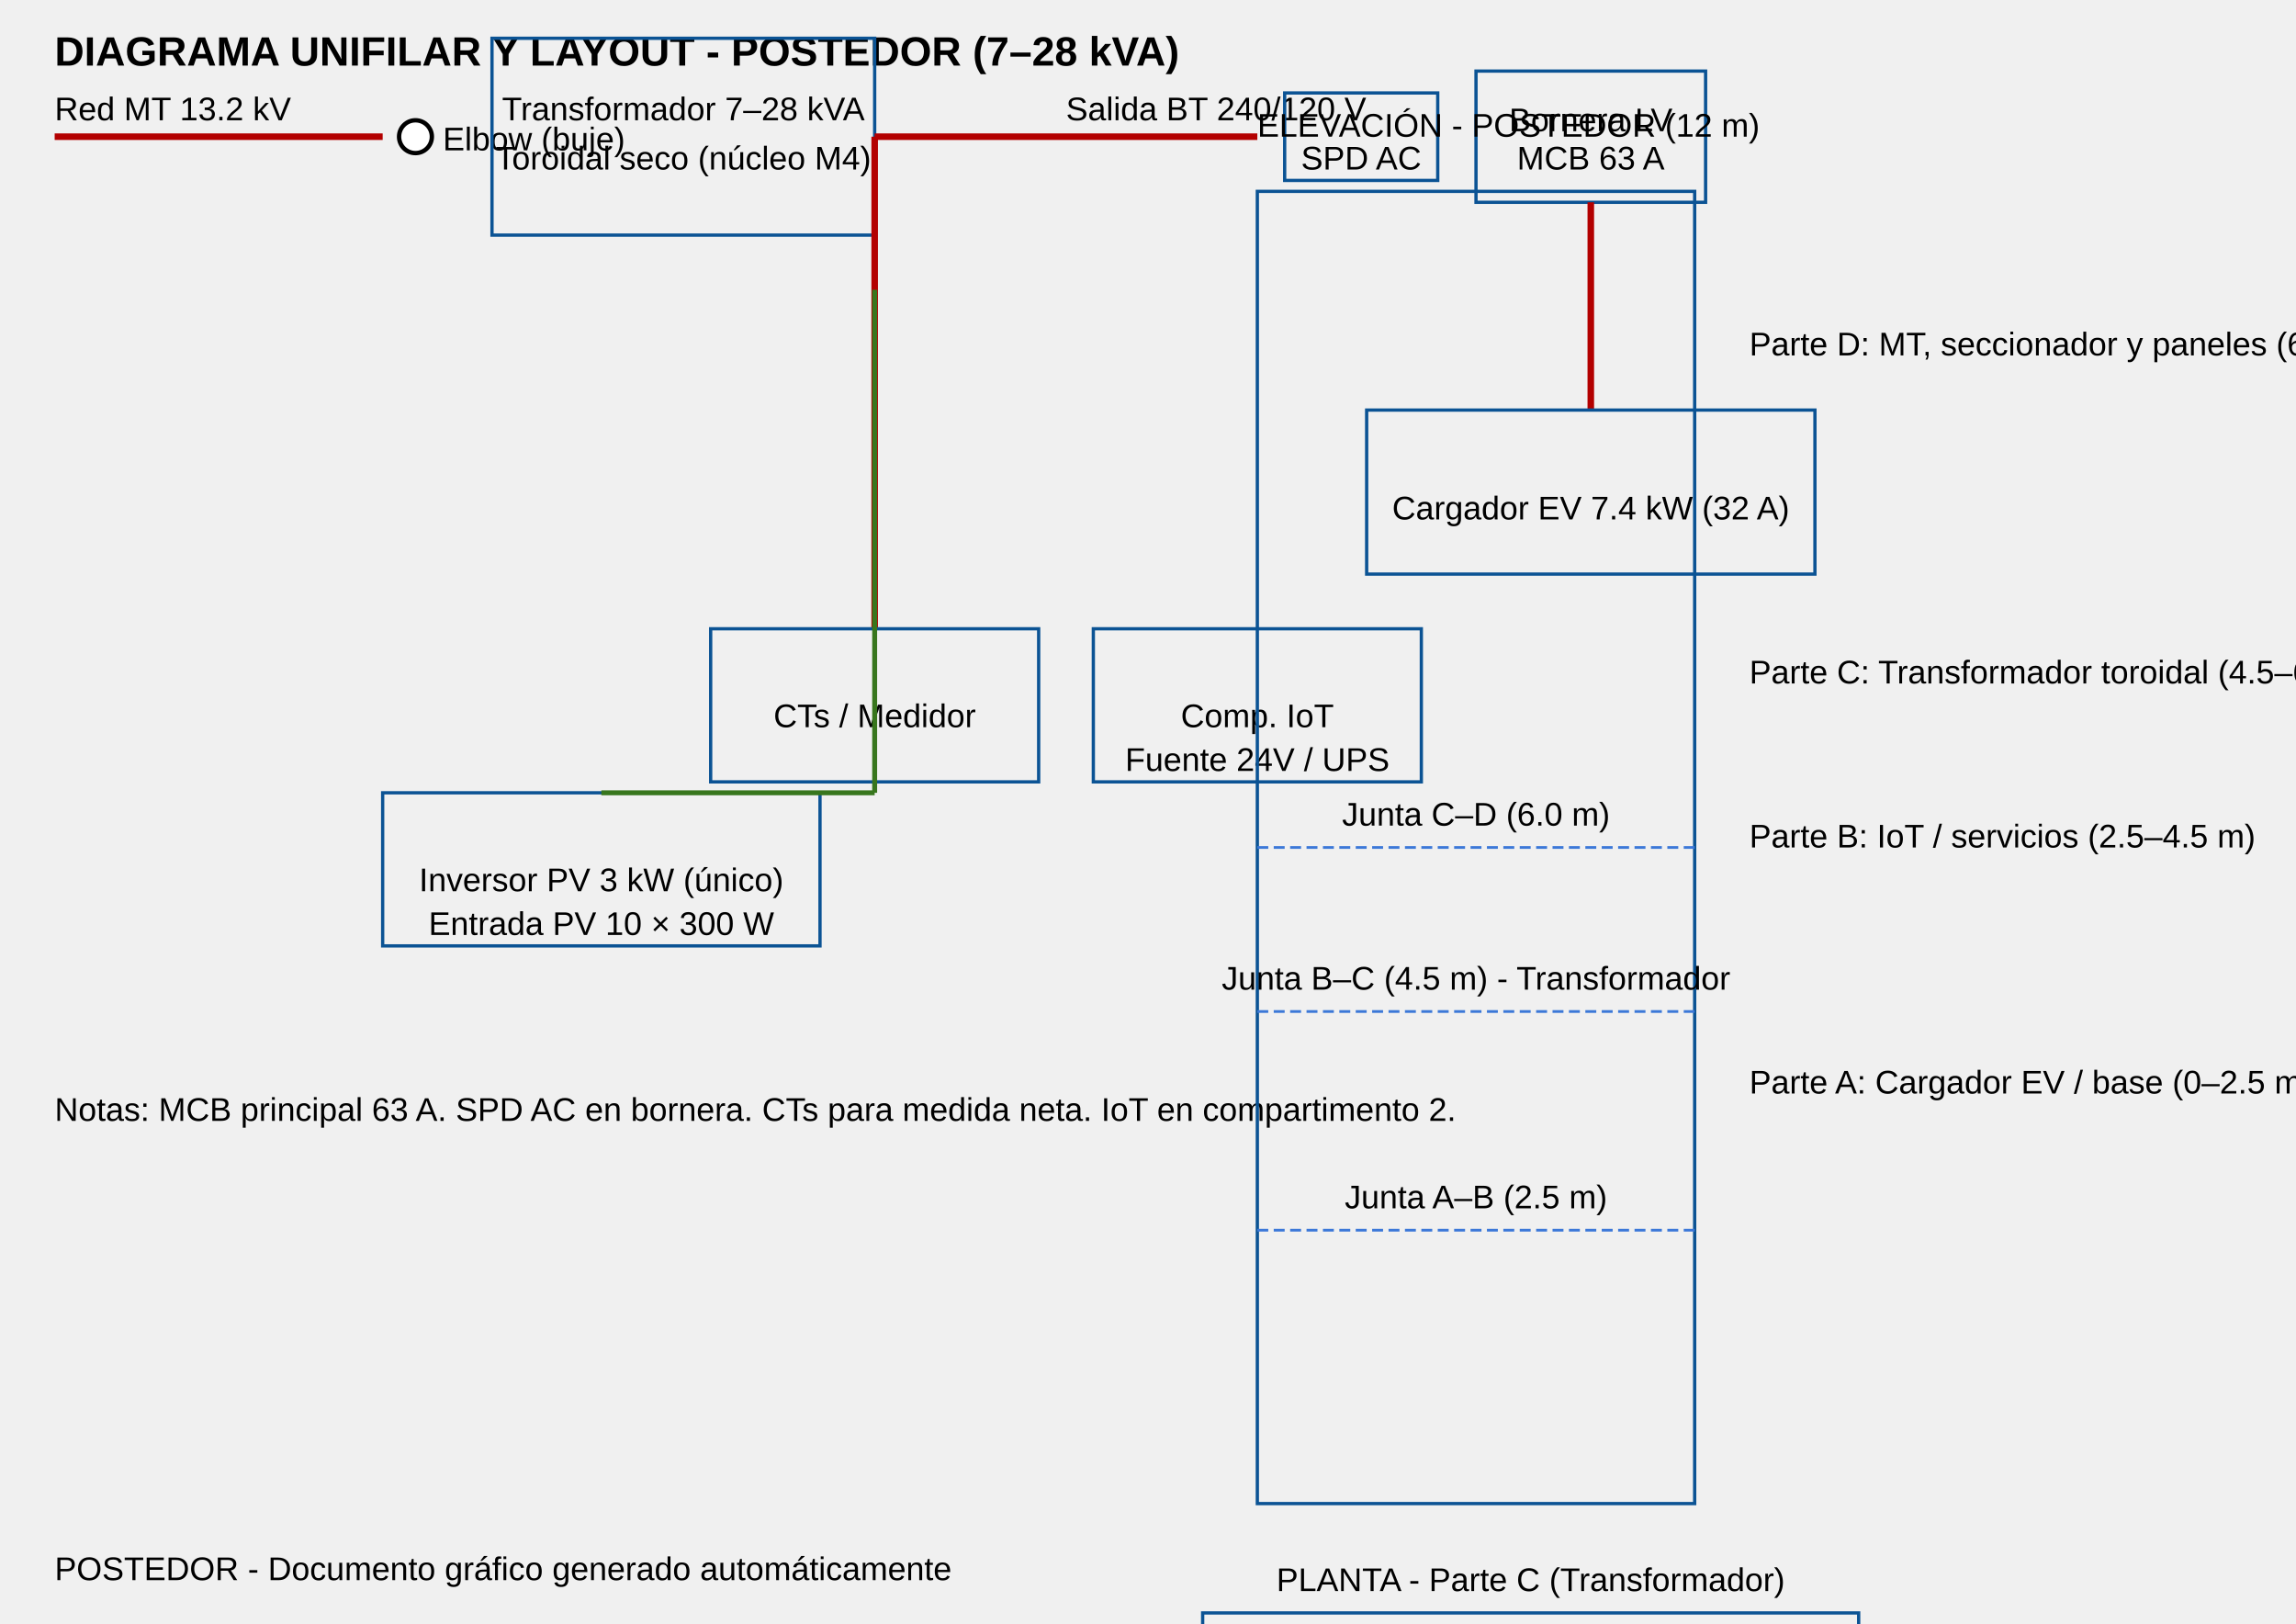
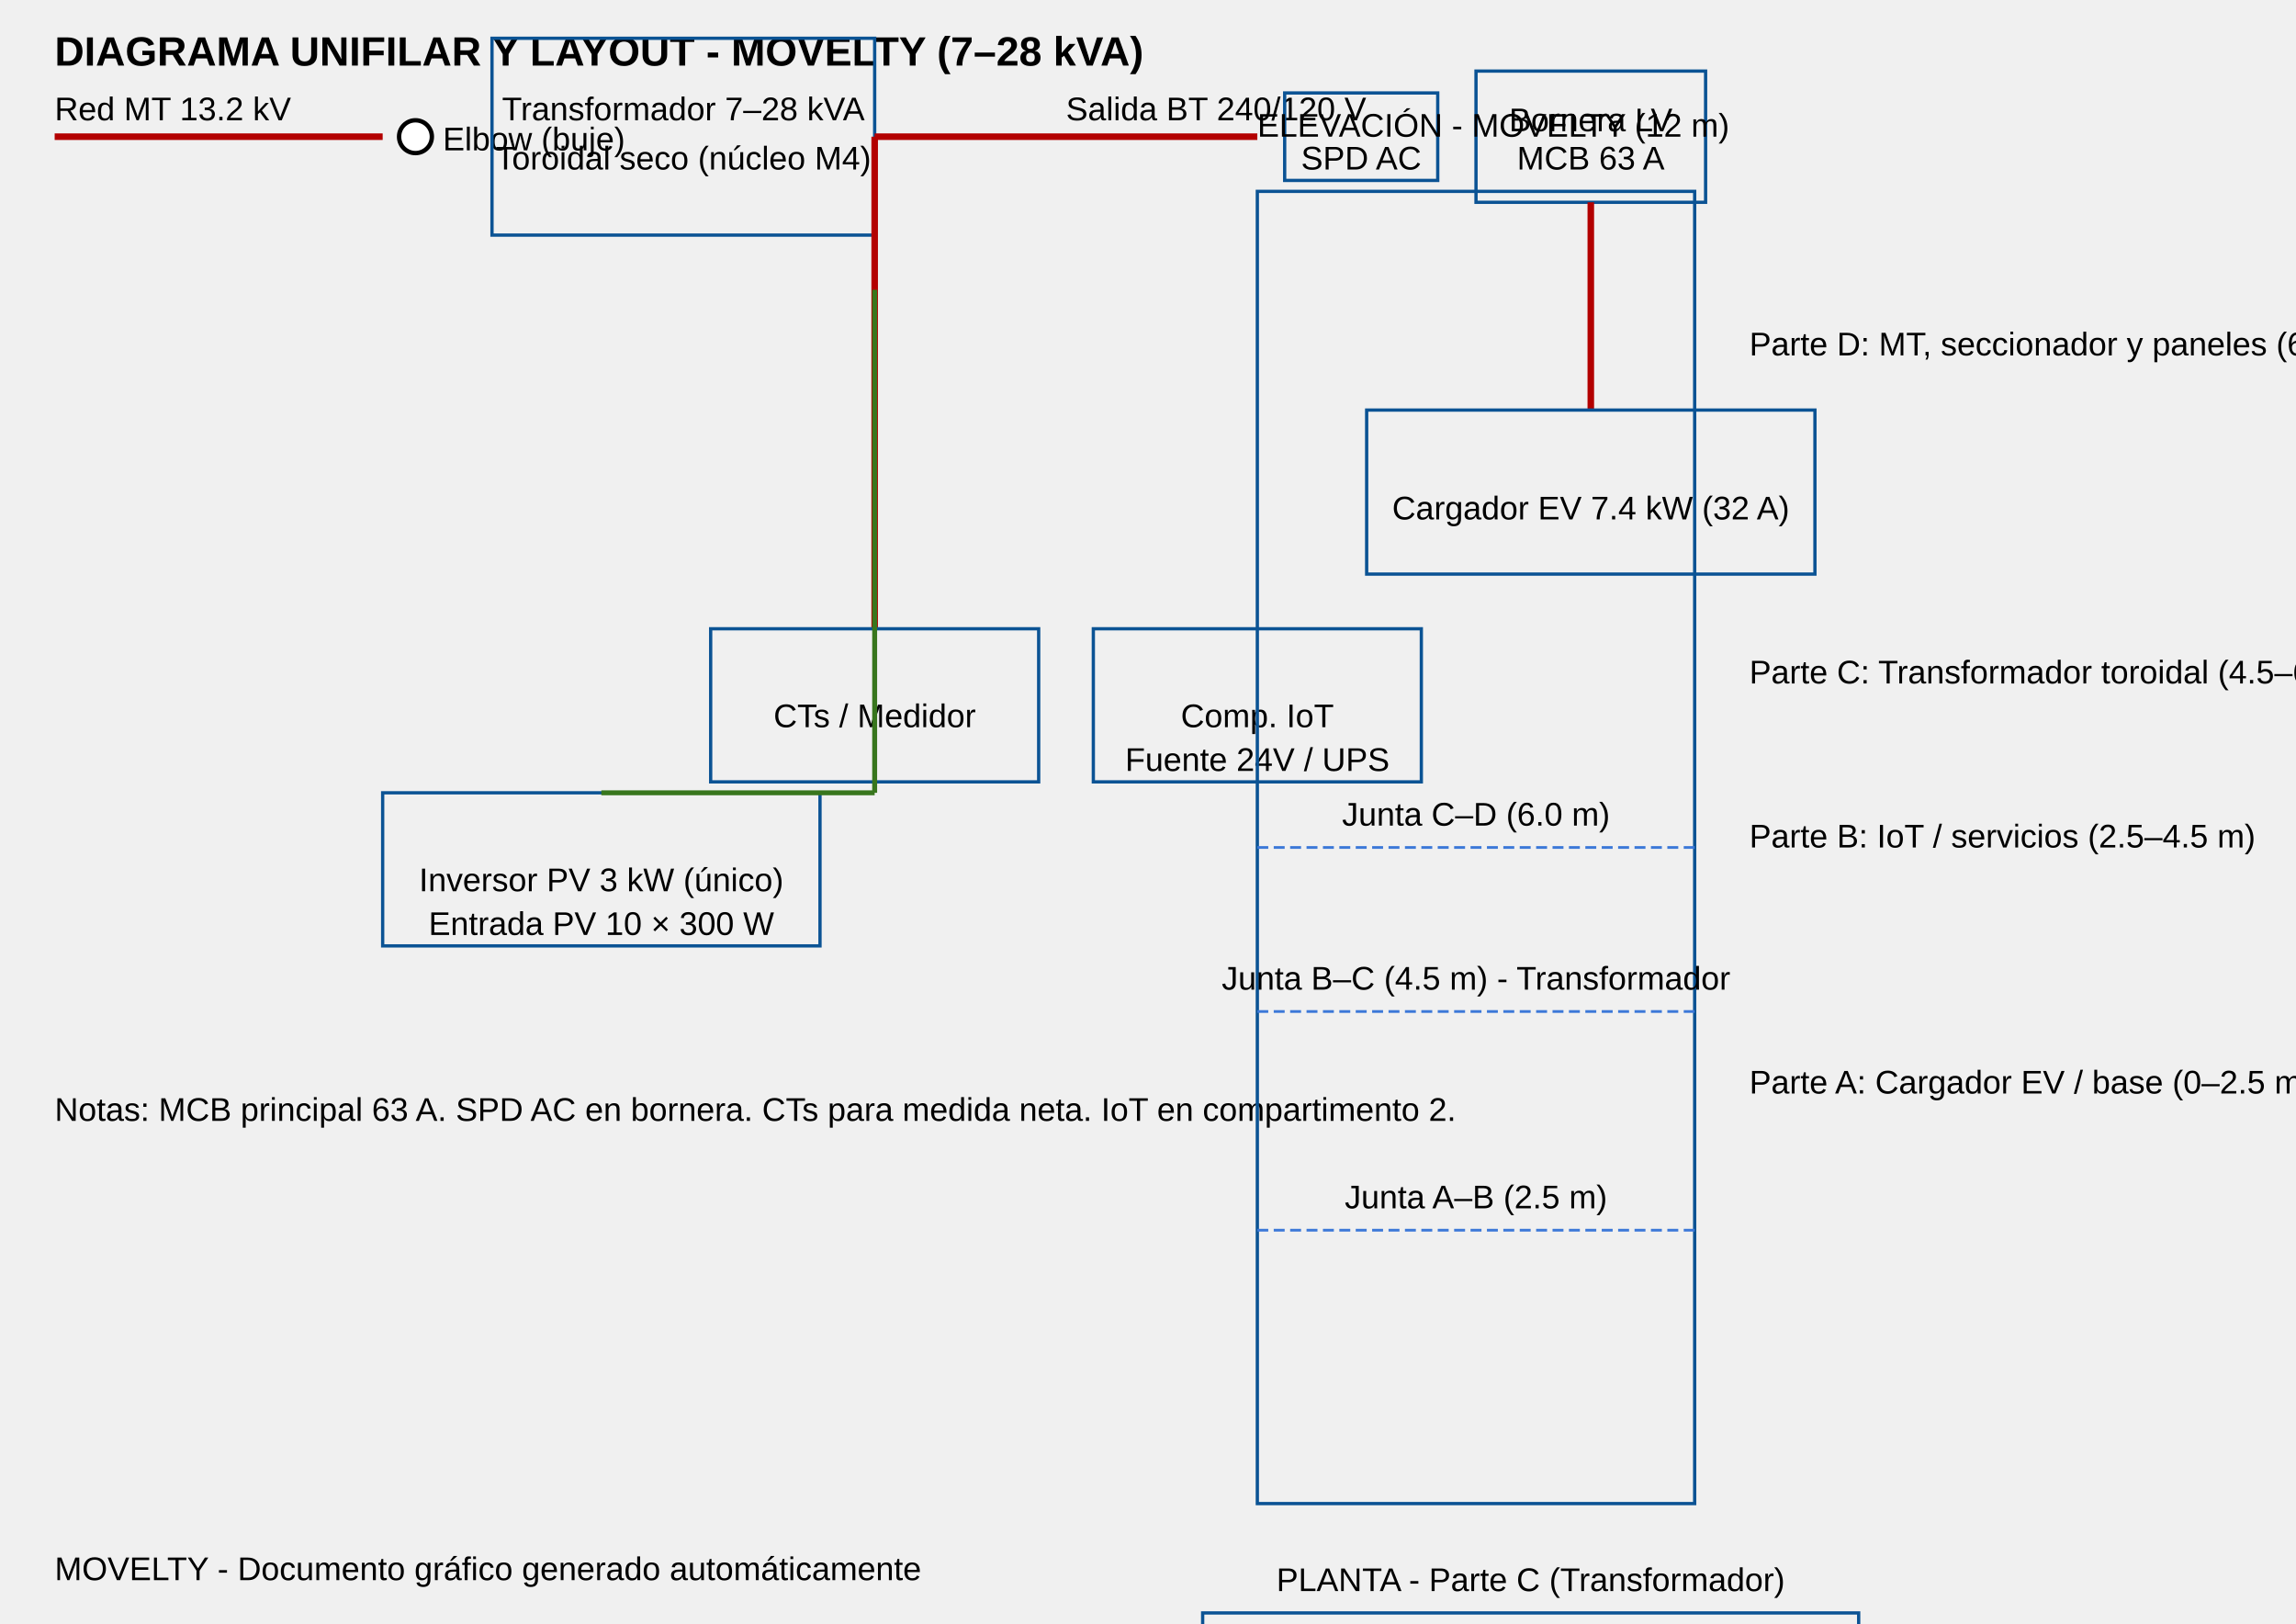
<svg xmlns="http://www.w3.org/2000/svg" width="420mm" height="297mm" viewBox="0 0 420 297" version="1.1">
  <style>
    .text { font-family: Arial, Helvetica, sans-serif; fill: #000; }
    .title { font-size: 7.5px; font-weight: bold; }
    .label { font-size: 6px; }
    .box { fill: none; stroke: #0b5394; stroke-width: 0.6; }
    .elec { stroke: #b30000; stroke-width: 1.2; fill: none; }
    .pv { stroke: #38761d; stroke-width: 0.9; fill: none; }
    .iot { stroke: #7030a0; stroke-width: 0.9; fill: none; }
    .dim { stroke: #3c78d8; stroke-width: 0.5; stroke-dasharray: 2 1; fill:none; }
  </style>
-   <text x="10" y="12" class="text title">DIAGRAMA UNIFILAR Y LAYOUT - POSTEDOR (7–28 kVA)</text>
+   <text x="10" y="12" class="text title">DIAGRAMA UNIFILAR Y LAYOUT - MOVELTY (7–28 kVA)</text>
  <g transform="translate(10,25)" id="unifilar">
    <line x1="0" y1="0" x2="60" y2="0" class="elec" />
    <text x="0" y="-3" class="text label">Red MT 13.2 kV</text>
    <circle cx="66" cy="0" r="3" stroke="#000" stroke-width="0.8" fill="#fff" />
    <text x="71" y="2.5" class="text label">Elbow (buje)</text>
    <rect x="80" y="-18" width="70" height="36" class="box" />
    <text x="115" y="-3" class="text label" text-anchor="middle">Transformador 7–28 kVA</text>
    <text x="115" y="6" class="text label" text-anchor="middle">Toroidal seco (núcleo M4)</text>
    <line x1="150" y1="0" x2="220" y2="0" class="elec" />
    <text x="185" y="-3" class="text label">Salida BT 240/120 V</text>
    <rect x="225" y="-8" width="28" height="16" class="box" />
    <text x="239" y="6" class="text label" text-anchor="middle">SPD AC</text>
    <rect x="260" y="-12" width="42" height="24" class="box" />
    <text x="281" y="-1" class="text label" text-anchor="middle">Bornera LV</text>
    <text x="281" y="6" class="text label" text-anchor="middle">MCB 63 A</text>
    <line x1="281" y1="12" x2="281" y2="50" class="elec" />
    <rect x="240" y="50" width="82" height="30" class="box" />
    <text x="281" y="70" class="text label" text-anchor="middle">Cargador EV 7.4 kW (32 A)</text>
    <line x1="150" y1="0" x2="150" y2="90" class="elec" />
    <rect x="120" y="90" width="60" height="28" class="box" />
    <text x="150" y="108" class="text label" text-anchor="middle">CTs / Medidor</text>
    <rect x="190" y="90" width="60" height="28" class="box" />
    <text x="220" y="108" class="text label" text-anchor="middle">Comp. IoT</text>
    <text x="220" y="116" class="text label" text-anchor="middle">Fuente 24V / UPS</text>
    <rect x="60" y="120" width="80" height="28" class="box" />
    <text x="100" y="138" class="text label" text-anchor="middle">Inversor PV 3 kW (único)</text>
    <text x="100" y="146" class="text label" text-anchor="middle">Entrada PV 10 × 300 W</text>
    <line x1="100" y1="120" x2="150" y2="120" class="pv" />
    <line x1="150" y1="120" x2="150" y2="28" class="pv" />
    <text x="0" y="180" class="text label">Notas: MCB principal 63 A. SPD AC en bornera. CTs para medida neta. IoT en compartimento 2.</text>
  </g>
  <g transform="translate(230,25)" id="layout">
-     <text x="0" y="0" class="text label">ELEVACIÓN - POSTEDOR (12 m)</text>
+     <text x="0" y="0" class="text label">ELEVACIÓN - MOVELTY (12 m)</text>
    <rect x="0" y="10" width="80" height="240" class="box" />
    <line x1="0" y1="130" x2="80" y2="130" class="dim" />
    <text x="40" y="126" class="text label" text-anchor="middle">Junta C–D (6.0 m)</text>
    <line x1="0" y1="160" x2="80" y2="160" class="dim" />
    <text x="40" y="156" class="text label" text-anchor="middle">Junta B–C (4.5 m) - Transformador</text>
    <line x1="0" y1="200" x2="80" y2="200" class="dim" />
    <text x="40" y="196" class="text label" text-anchor="middle">Junta A–B (2.5 m)</text>
    <text x="90" y="40" class="text label">Parte D: MT, seccionador y paneles (6–12 m)</text>
    <text x="90" y="100" class="text label">Parte C: Transformador toroidal (4.5–6 m)</text>
    <text x="90" y="130" class="text label">Parte B: IoT / servicios (2.5–4.5 m)</text>
    <text x="90" y="175" class="text label">Parte A: Cargador EV / base (0–2.5 m)</text>
    <g transform="translate(-10,270)">
      <rect x="0" y="0" width="120" height="80" class="box" />
      <text x="60" y="-4" class="text label" text-anchor="middle">PLANTA - Parte C (Transformador)</text>
      <circle cx="35" cy="40" r="12" stroke="#0b5394" stroke-width="0.7" fill="none" />
      <text x="35" y="56" class="text label" text-anchor="middle">TRANSF.</text>
      <rect x="60" y="20" width="24" height="18" class="box" />
      <text x="72" y="40" class="text label" text-anchor="middle">BOR.</text>
      <rect x="90" y="10" width="24" height="24" class="box" />
      <text x="102" y="30" class="text label" text-anchor="middle">IoT</text>
    </g>
  </g>
-   <text x="10" y="289" class="text label">POSTEDOR - Documento gráfico generado automáticamente</text>
+   <text x="10" y="289" class="text label">MOVELTY - Documento gráfico generado automáticamente</text>
</svg>
